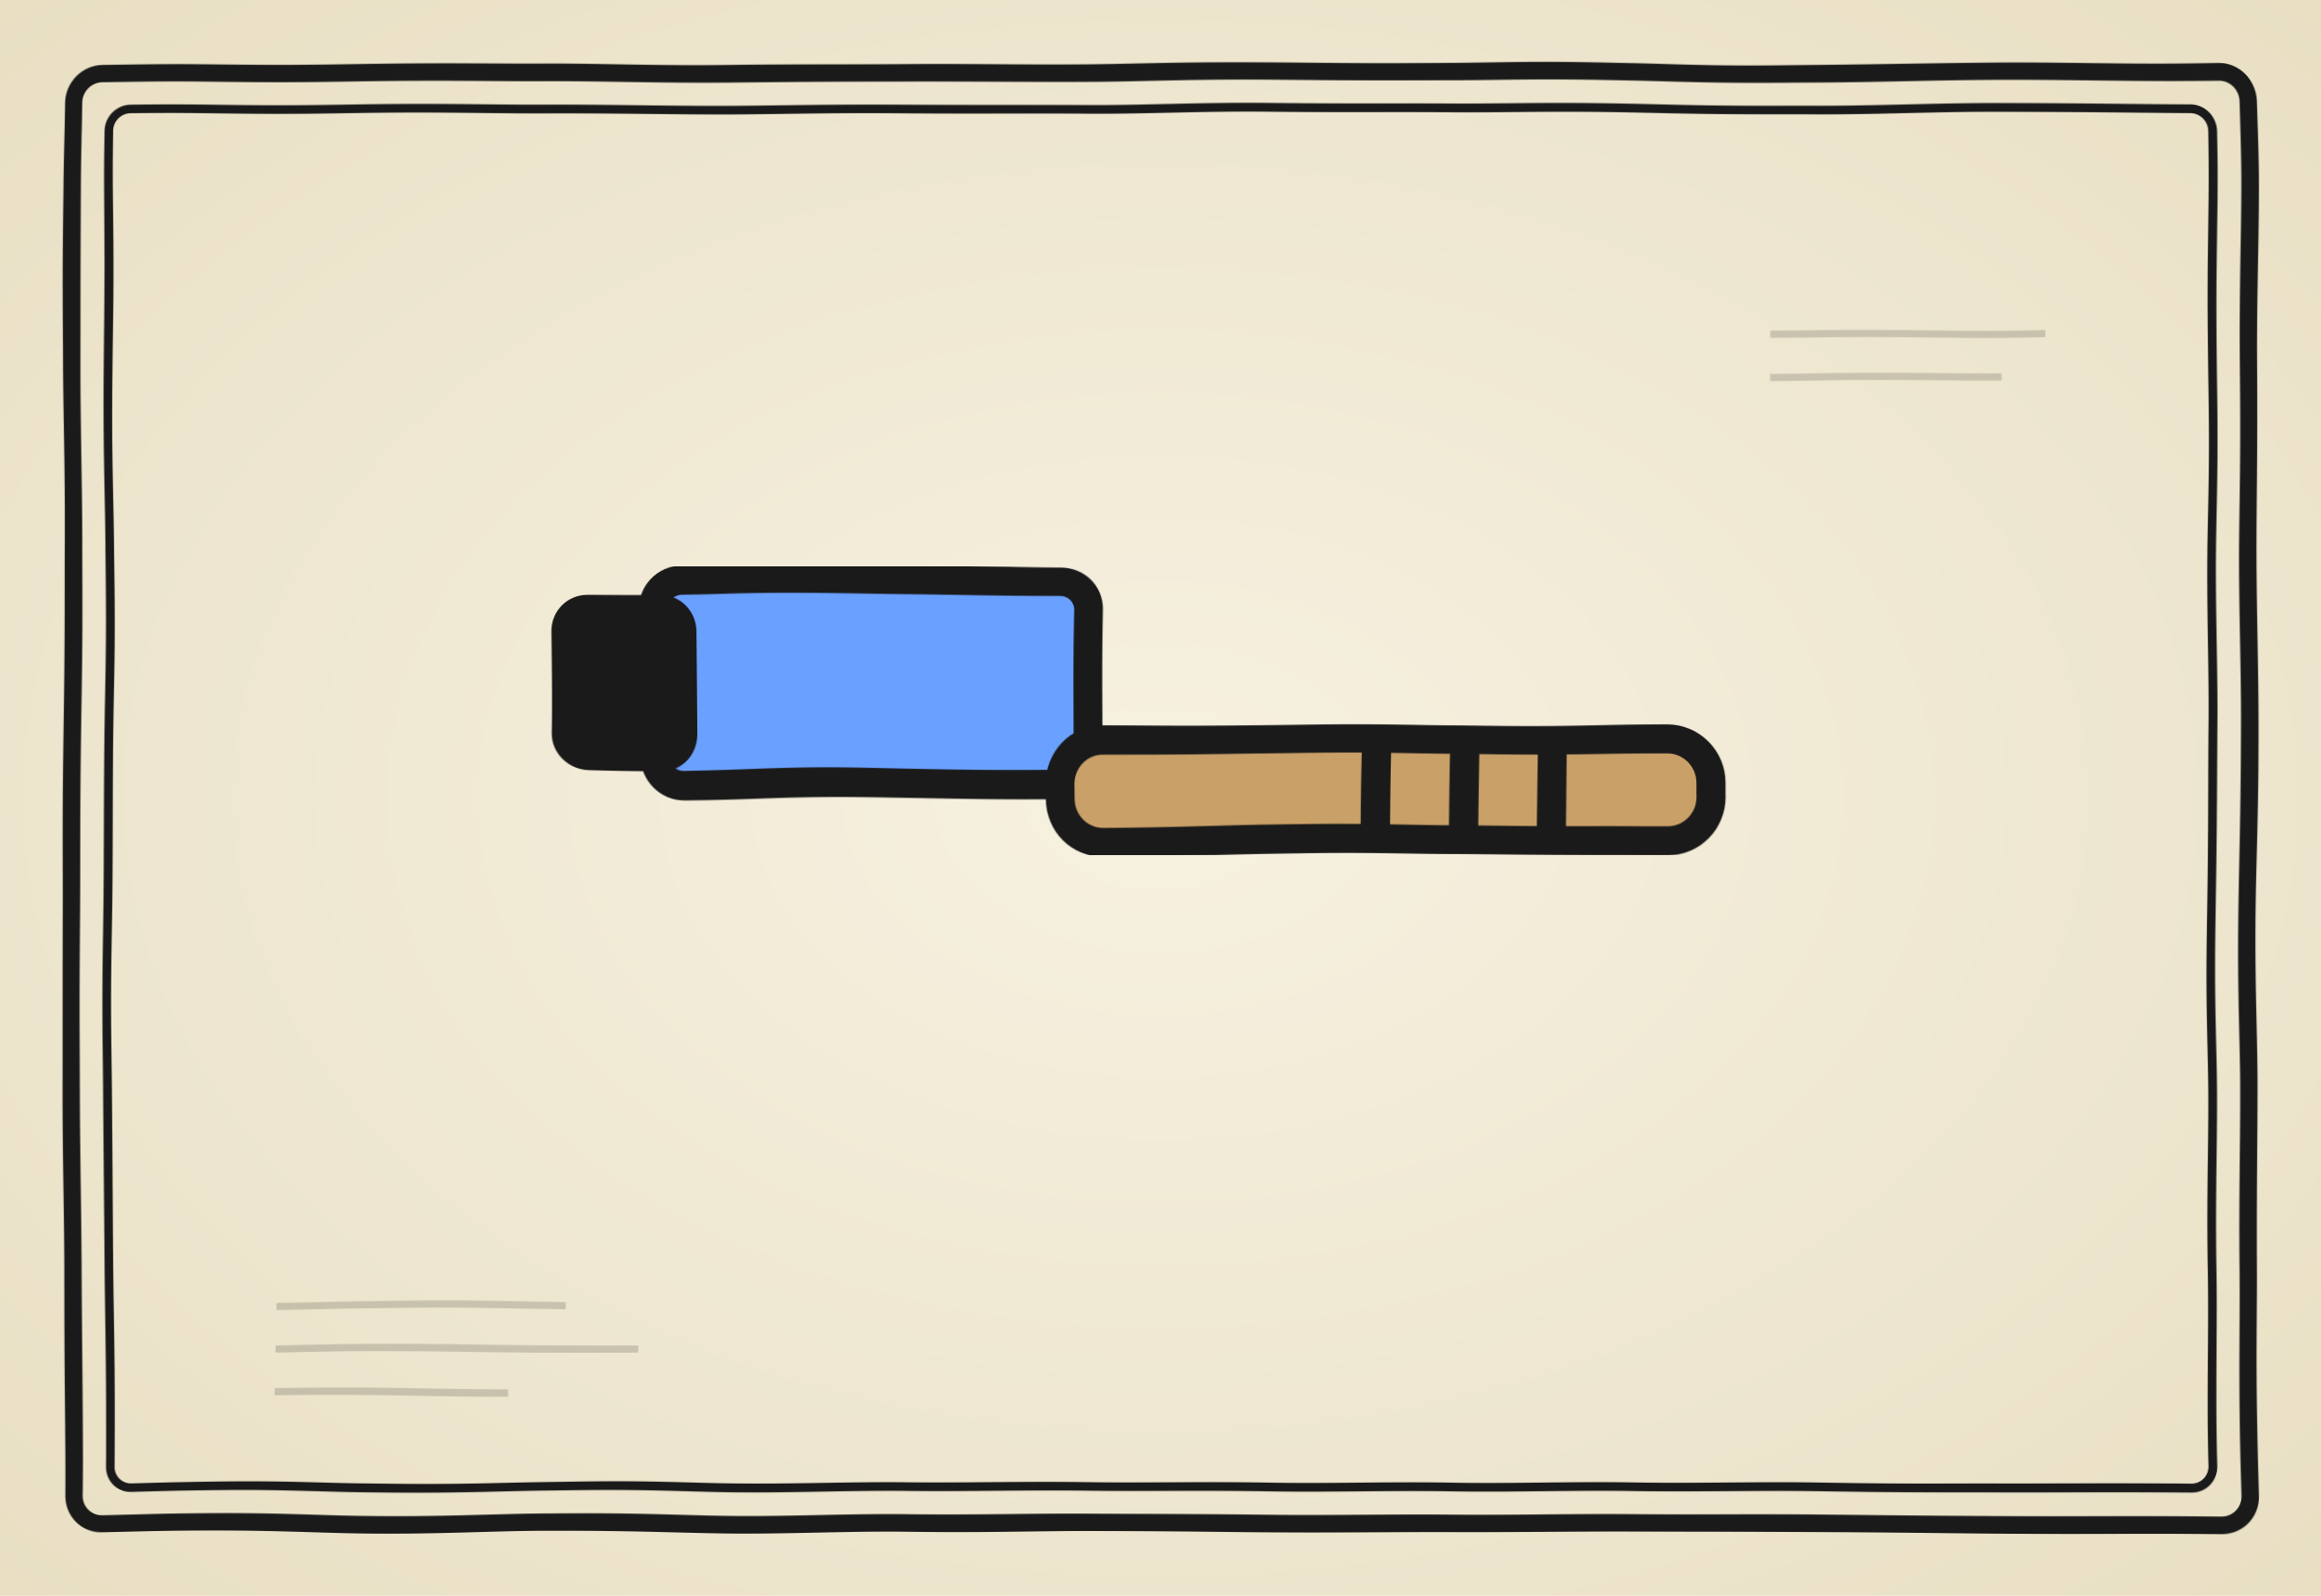
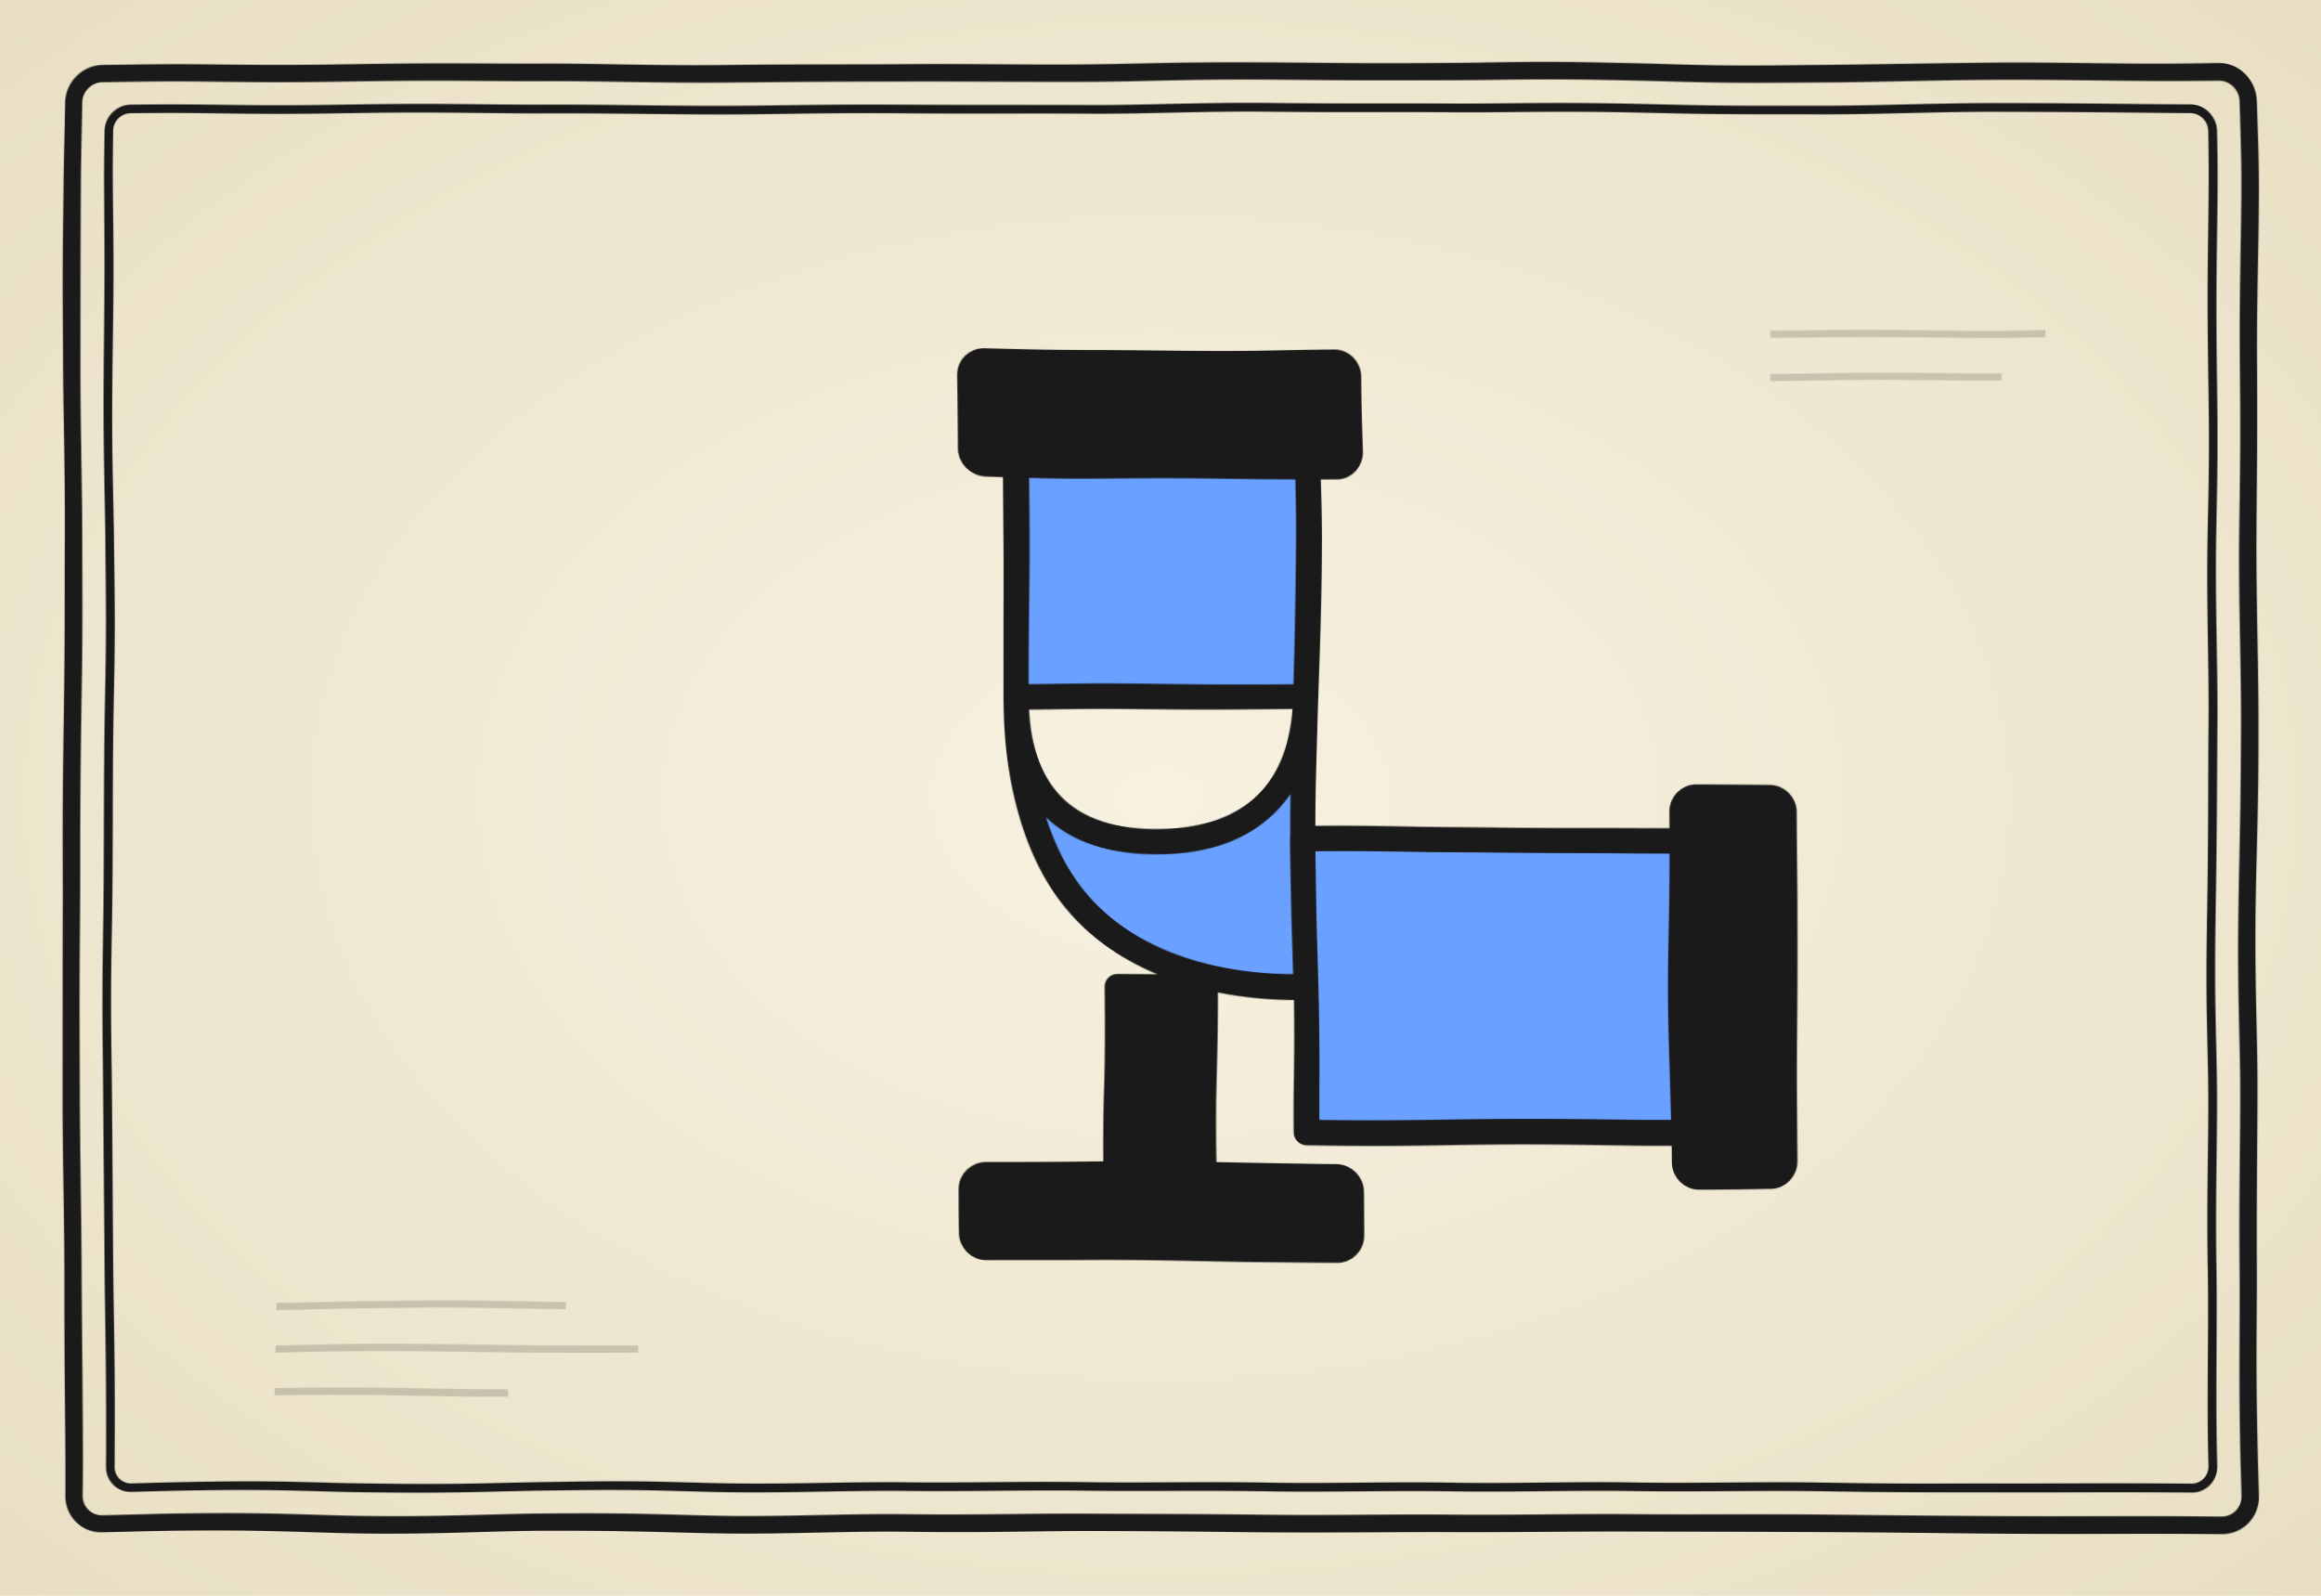
<svg xmlns="http://www.w3.org/2000/svg" viewBox="0 0 320 220" role="img" aria-label="der Stützkrümmer">
  <defs>
    <radialGradient id="paper" cx="50%" cy="50%" r="70%">
      <stop offset="0%" stop-color="#f7f1e1" />
      <stop offset="100%" stop-color="#e8dfc3" />
    </radialGradient>
    <filter id="sketch" x="-5%" y="-5%" width="110%" height="110%">
      <feTurbulence type="fractalNoise" baseFrequency="0.02" numOctaves="2" seed="585" />
      <feDisplacementMap in="SourceGraphic" scale="1.8" />
    </filter>
    <filter id="sketchLight" x="-5%" y="-5%" width="110%" height="110%">
      <feTurbulence type="fractalNoise" baseFrequency="0.04" numOctaves="1" seed="588" />
      <feDisplacementMap in="SourceGraphic" scale="1.1" />
    </filter>
  </defs>
  <rect width="320" height="220" fill="url(#paper)" />
  <g fill="none" stroke="#1a1a1a" stroke-linecap="round" stroke-linejoin="round" filter="url(#sketchLight)">
    <rect x="10" y="10" width="300" height="200" stroke-width="2.4" rx="4" />
    <rect x="15" y="15" width="290" height="190" stroke-width="1.2" rx="3" />
  </g>
  <g stroke="#1a1a1a" stroke-width="1" opacity="0.18" filter="url(#sketchLight)">
    <line x1="38" y1="180" x2="78" y2="180" />
    <line x1="38" y1="186" x2="88" y2="186" />
    <line x1="38" y1="192" x2="70" y2="192" />
    <line x1="244" y1="46" x2="282" y2="46" />
    <line x1="244" y1="52" x2="276" y2="52" />
  </g>
  <g filter="url(#sketch)">
-     <g stroke="#1a1a1a" stroke-width="4" stroke-linejoin="round" stroke-linecap="round" fill="#6aa0ff">
-       <rect x="90" y="80" width="60" height="28" rx="4" />
-       <rect x="78" y="84" width="16" height="20" rx="3" fill="#1a1a1a" />
-       <rect x="146" y="102" width="90" height="14" rx="6" fill="#c9a068" />
-       <line x1="190" y1="104" x2="190" y2="114" />
-       <line x1="202" y1="104" x2="202" y2="114" />
-       <line x1="214" y1="104" x2="214" y2="114" />
+     <g stroke="#1a1a1a" stroke-width="3.5" stroke-linejoin="round" stroke-linecap="round">
+       <rect x="140" y="56" width="40" height="40" fill="#6aa0ff" />
+       <rect x="134" y="50" width="52" height="14" rx="2" fill="#1a1a1a" />
+       <path d="M 140 96 Q 140 136 180 136 L 180 96 Q 180 116 160 116 Q 140 116 140 96 Z" fill="#6aa0ff" />
+       <rect x="180" y="116" width="56" height="40" fill="#6aa0ff" />
+       <rect x="232" y="110" width="14" height="52" rx="2" fill="#1a1a1a" />
+       <rect x="154" y="136" width="12" height="28" fill="#1a1a1a" />
+       <rect x="134" y="162" width="52" height="10" rx="2" fill="#1a1a1a" />
    </g>
  </g>
</svg>
